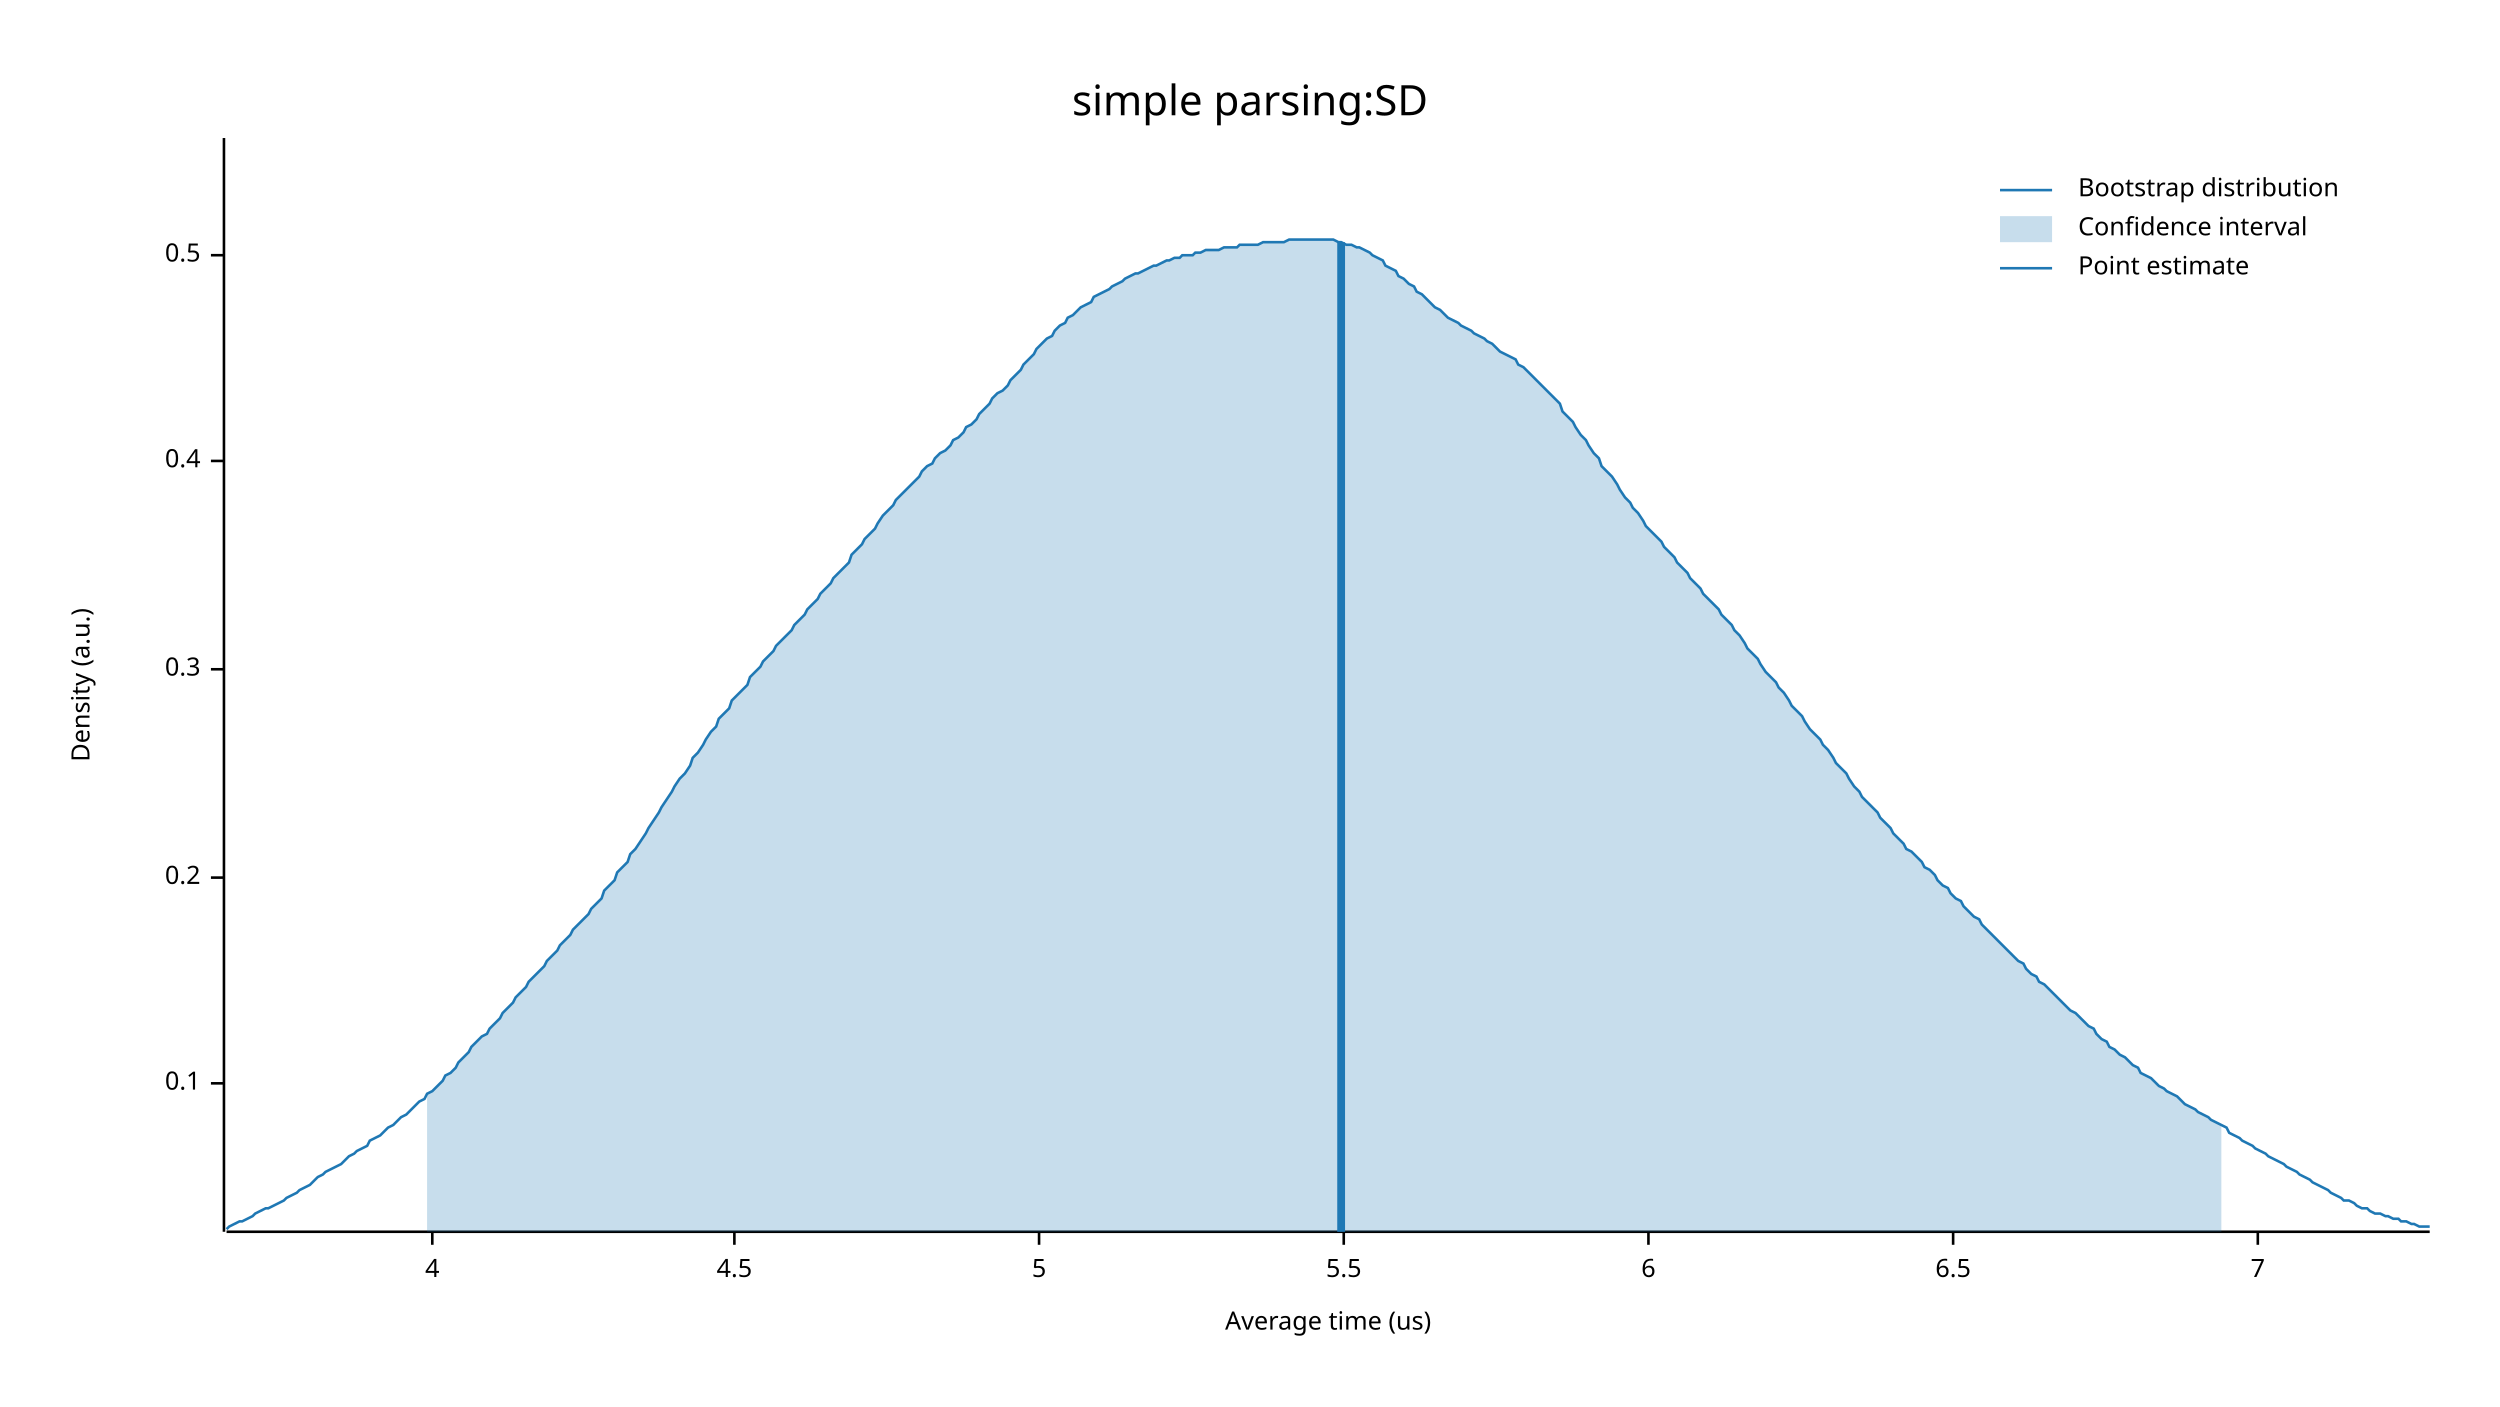
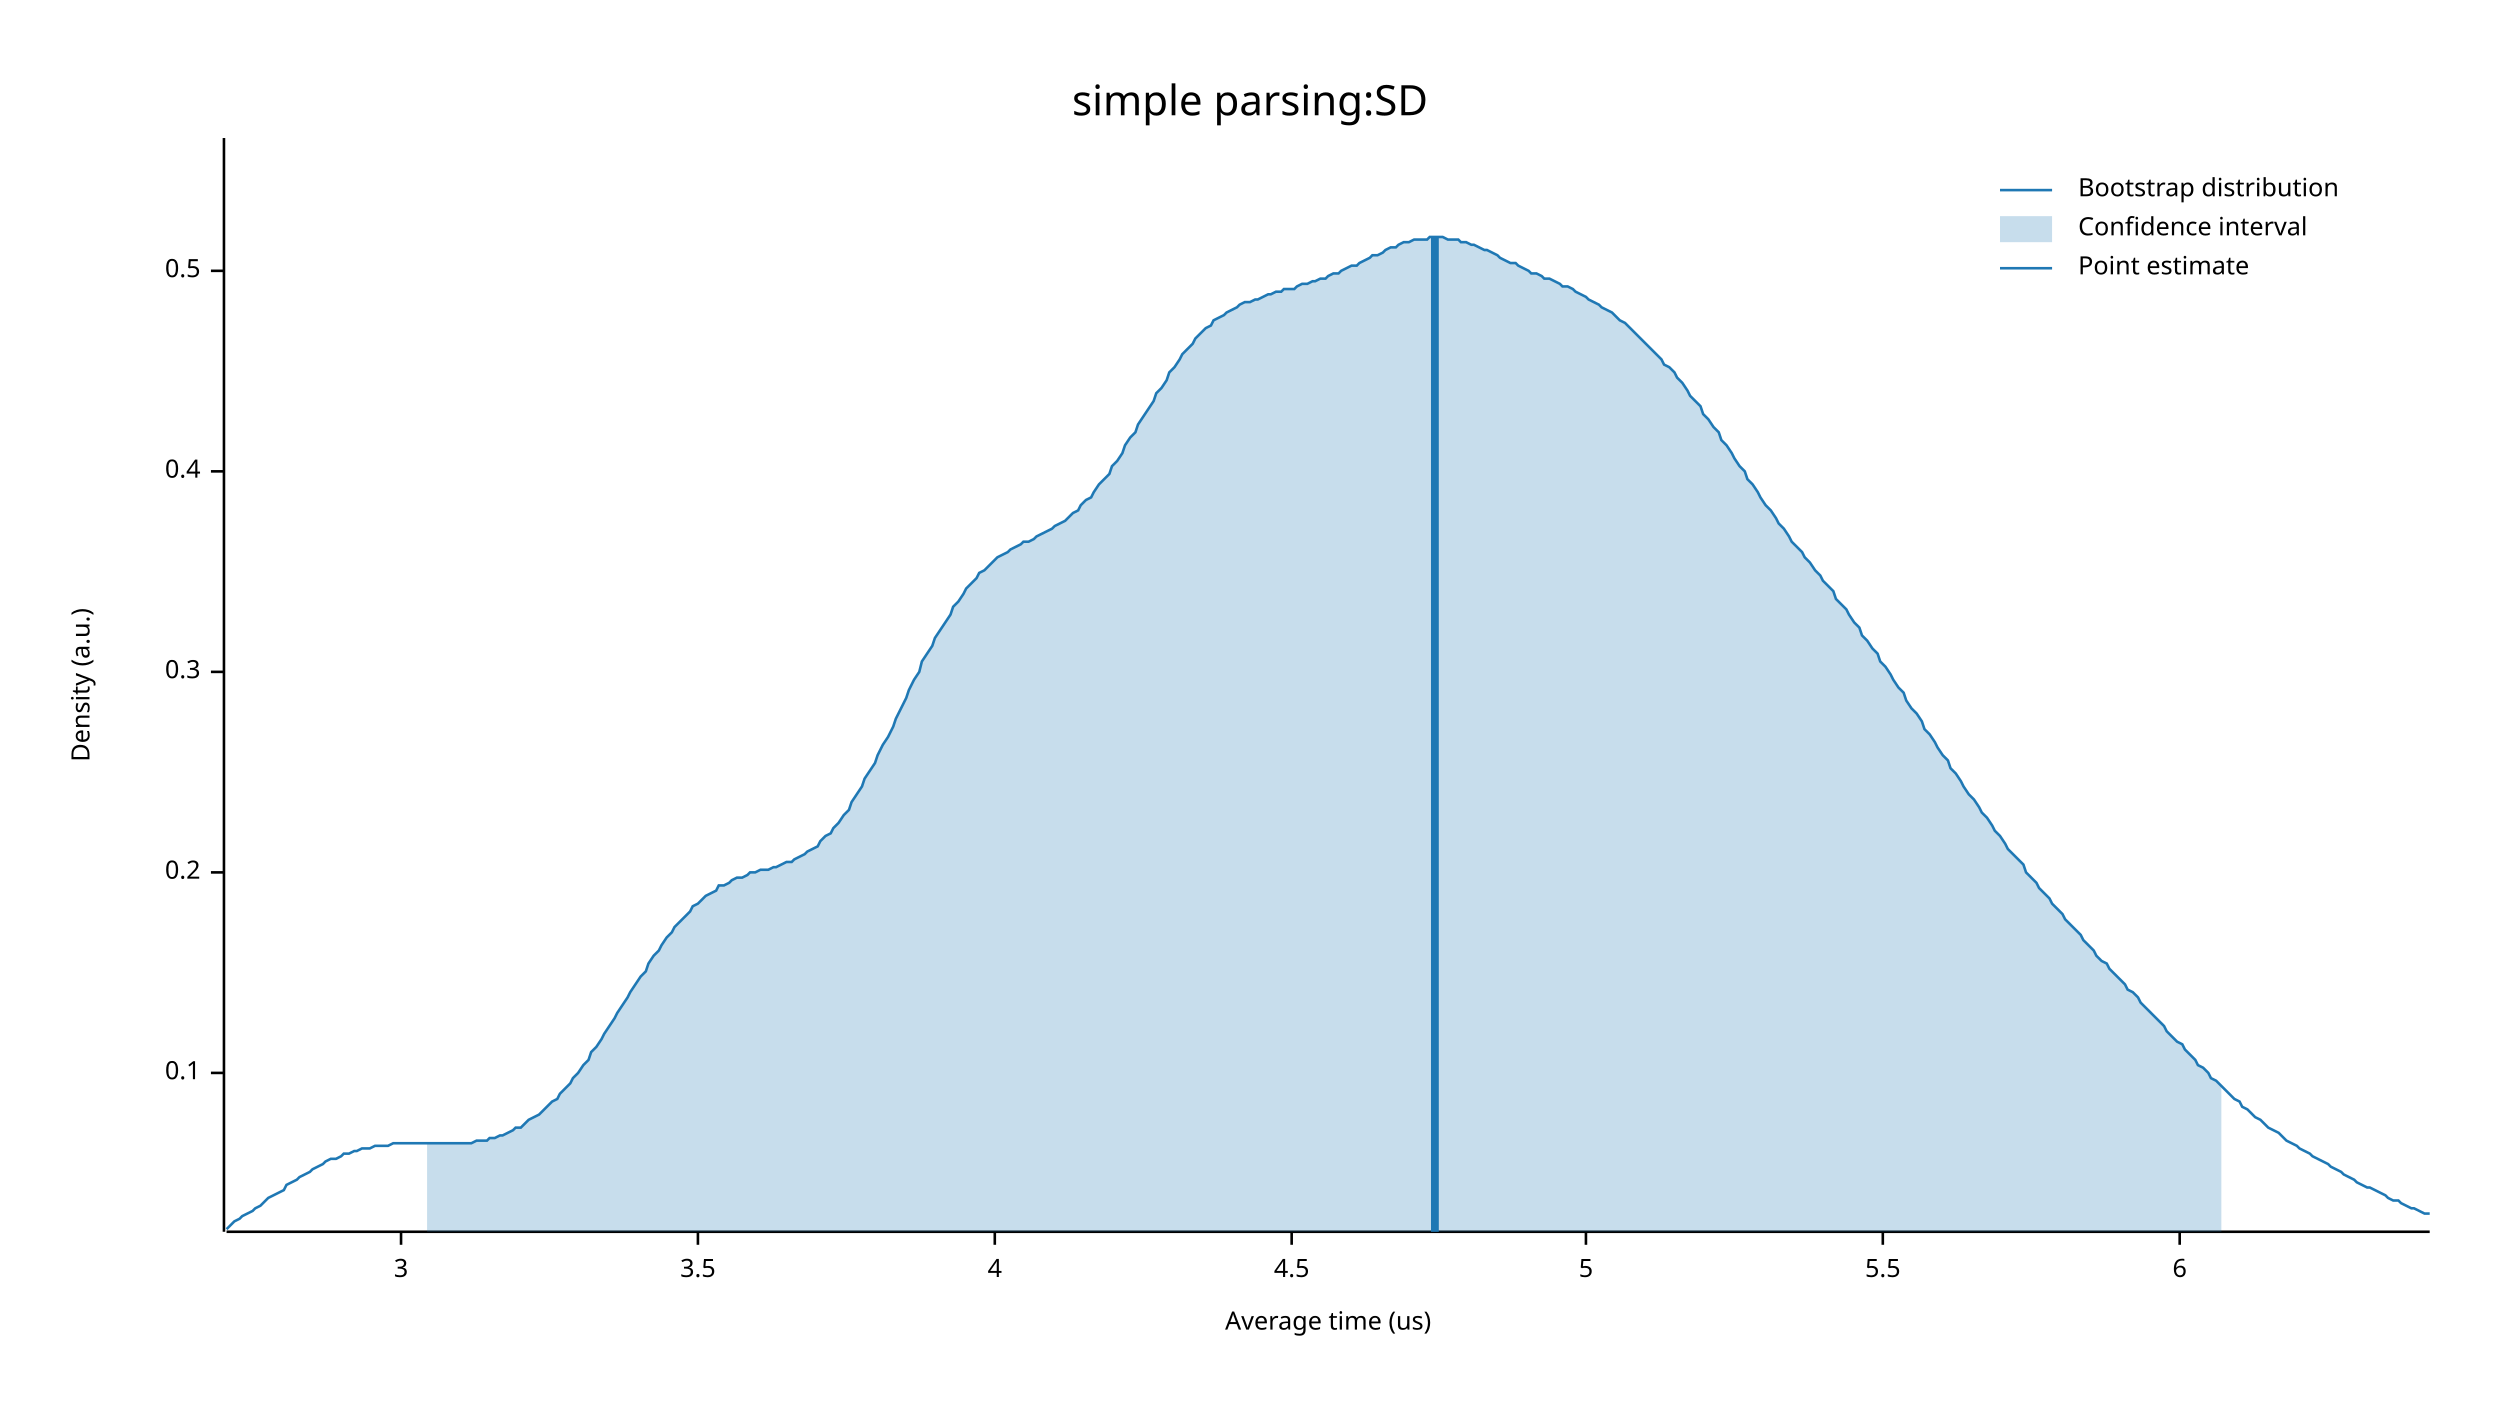
<svg xmlns="http://www.w3.org/2000/svg" width="960" height="540">
  <text x="480" y="32" dy="0.76em" text-anchor="middle" font-family="sans-serif" font-size="16.129" opacity="1" fill="#000000">
simple parsing:SD
</text>
  <text x="27" y="263" dy="0.76em" text-anchor="middle" font-family="sans-serif" font-size="9.677" opacity="1" fill="#000000" transform="rotate(270, 27, 263)">
Density (a.u.)
</text>
  <text x="510" y="513" dy="-0.5ex" text-anchor="middle" font-family="sans-serif" font-size="9.677" opacity="1" fill="#000000">
Average time (us)
</text>
  <polyline fill="none" opacity="1" stroke="#000000" stroke-width="1" points="86,53 86,473 " />
-   <text x="77" y="416" dy="0.5ex" text-anchor="end" font-family="sans-serif" font-size="9.677" opacity="1" fill="#000000">
+   <text x="77" y="412" dy="0.5ex" text-anchor="end" font-family="sans-serif" font-size="9.677" opacity="1" fill="#000000">
0.1
</text>
-   <polyline fill="none" opacity="1" stroke="#000000" stroke-width="1" points="81,416 86,416 " />
-   <text x="77" y="337" dy="0.5ex" text-anchor="end" font-family="sans-serif" font-size="9.677" opacity="1" fill="#000000">
+   <polyline fill="none" opacity="1" stroke="#000000" stroke-width="1" points="81,412 86,412 " />
+   <text x="77" y="335" dy="0.5ex" text-anchor="end" font-family="sans-serif" font-size="9.677" opacity="1" fill="#000000">
0.2
</text>
-   <polyline fill="none" opacity="1" stroke="#000000" stroke-width="1" points="81,337 86,337 " />
-   <text x="77" y="257" dy="0.5ex" text-anchor="end" font-family="sans-serif" font-size="9.677" opacity="1" fill="#000000">
+   <polyline fill="none" opacity="1" stroke="#000000" stroke-width="1" points="81,335 86,335 " />
+   <text x="77" y="258" dy="0.5ex" text-anchor="end" font-family="sans-serif" font-size="9.677" opacity="1" fill="#000000">
0.3
</text>
-   <polyline fill="none" opacity="1" stroke="#000000" stroke-width="1" points="81,257 86,257 " />
-   <text x="77" y="177" dy="0.5ex" text-anchor="end" font-family="sans-serif" font-size="9.677" opacity="1" fill="#000000">
+   <polyline fill="none" opacity="1" stroke="#000000" stroke-width="1" points="81,258 86,258 " />
+   <text x="77" y="181" dy="0.5ex" text-anchor="end" font-family="sans-serif" font-size="9.677" opacity="1" fill="#000000">
0.4
</text>
-   <polyline fill="none" opacity="1" stroke="#000000" stroke-width="1" points="81,177 86,177 " />
-   <text x="77" y="98" dy="0.5ex" text-anchor="end" font-family="sans-serif" font-size="9.677" opacity="1" fill="#000000">
+   <polyline fill="none" opacity="1" stroke="#000000" stroke-width="1" points="81,181 86,181 " />
+   <text x="77" y="104" dy="0.5ex" text-anchor="end" font-family="sans-serif" font-size="9.677" opacity="1" fill="#000000">
0.5
</text>
-   <polyline fill="none" opacity="1" stroke="#000000" stroke-width="1" points="81,98 86,98 " />
+   <polyline fill="none" opacity="1" stroke="#000000" stroke-width="1" points="81,104 86,104 " />
  <polyline fill="none" opacity="1" stroke="#000000" stroke-width="1" points="87,473 933,473 " />
-   <text x="166" y="483" dy="0.76em" text-anchor="middle" font-family="sans-serif" font-size="9.677" opacity="1" fill="#000000">
+   <text x="154" y="483" dy="0.76em" text-anchor="middle" font-family="sans-serif" font-size="9.677" opacity="1" fill="#000000">
+ 3
+ </text>
+   <polyline fill="none" opacity="1" stroke="#000000" stroke-width="1" points="154,473 154,478 " />
+   <text x="268" y="483" dy="0.76em" text-anchor="middle" font-family="sans-serif" font-size="9.677" opacity="1" fill="#000000">
+ 3.5
+ </text>
+   <polyline fill="none" opacity="1" stroke="#000000" stroke-width="1" points="268,473 268,478 " />
+   <text x="382" y="483" dy="0.76em" text-anchor="middle" font-family="sans-serif" font-size="9.677" opacity="1" fill="#000000">
4
</text>
-   <polyline fill="none" opacity="1" stroke="#000000" stroke-width="1" points="166,473 166,478 " />
-   <text x="282" y="483" dy="0.76em" text-anchor="middle" font-family="sans-serif" font-size="9.677" opacity="1" fill="#000000">
+   <polyline fill="none" opacity="1" stroke="#000000" stroke-width="1" points="382,473 382,478 " />
+   <text x="496" y="483" dy="0.76em" text-anchor="middle" font-family="sans-serif" font-size="9.677" opacity="1" fill="#000000">
4.5
</text>
-   <polyline fill="none" opacity="1" stroke="#000000" stroke-width="1" points="282,473 282,478 " />
-   <text x="399" y="483" dy="0.76em" text-anchor="middle" font-family="sans-serif" font-size="9.677" opacity="1" fill="#000000">
+   <polyline fill="none" opacity="1" stroke="#000000" stroke-width="1" points="496,473 496,478 " />
+   <text x="609" y="483" dy="0.76em" text-anchor="middle" font-family="sans-serif" font-size="9.677" opacity="1" fill="#000000">
5
</text>
-   <polyline fill="none" opacity="1" stroke="#000000" stroke-width="1" points="399,473 399,478 " />
-   <text x="516" y="483" dy="0.76em" text-anchor="middle" font-family="sans-serif" font-size="9.677" opacity="1" fill="#000000">
+   <polyline fill="none" opacity="1" stroke="#000000" stroke-width="1" points="609,473 609,478 " />
+   <text x="723" y="483" dy="0.76em" text-anchor="middle" font-family="sans-serif" font-size="9.677" opacity="1" fill="#000000">
5.5
</text>
-   <polyline fill="none" opacity="1" stroke="#000000" stroke-width="1" points="516,473 516,478 " />
-   <text x="633" y="483" dy="0.76em" text-anchor="middle" font-family="sans-serif" font-size="9.677" opacity="1" fill="#000000">
+   <polyline fill="none" opacity="1" stroke="#000000" stroke-width="1" points="723,473 723,478 " />
+   <text x="837" y="483" dy="0.76em" text-anchor="middle" font-family="sans-serif" font-size="9.677" opacity="1" fill="#000000">
6
</text>
-   <polyline fill="none" opacity="1" stroke="#000000" stroke-width="1" points="633,473 633,478 " />
-   <text x="750" y="483" dy="0.76em" text-anchor="middle" font-family="sans-serif" font-size="9.677" opacity="1" fill="#000000">
- 6.5
- </text>
-   <polyline fill="none" opacity="1" stroke="#000000" stroke-width="1" points="750,473 750,478 " />
-   <text x="867" y="483" dy="0.76em" text-anchor="middle" font-family="sans-serif" font-size="9.677" opacity="1" fill="#000000">
- 7
- </text>
-   <polyline fill="none" opacity="1" stroke="#000000" stroke-width="1" points="867,473 867,478 " />
-   <polyline fill="none" opacity="1" stroke="#1F78B4" stroke-width="1" points="87,472 88,471 90,470 92,469 93,469 95,468 97,467 98,466 100,465 102,464 103,464 105,463 107,462 109,461 110,460 112,459 114,458 115,457 117,456 119,455 120,454 122,452 124,451 125,450 127,449 129,448 131,447 132,446 134,444 136,443 137,442 139,441 141,440 142,438 144,437 146,436 148,434 149,433 151,432 153,430 154,429 156,428 158,426 159,425 161,423 163,422 164,420 166,419 168,417 170,415 171,413 173,412 175,410 176,408 178,406 180,404 181,402 183,400 185,398 187,397 188,395 190,393 192,391 193,389 195,387 197,385 198,383 200,381 202,379 203,377 205,375 207,373 209,371 210,369 212,367 214,365 215,363 217,361 219,359 220,357 222,355 224,353 226,351 227,349 229,347 231,345 232,342 234,340 236,338 237,335 239,333 241,331 242,328 244,326 246,323 248,320 249,318 251,315 253,312 254,310 256,307 258,304 259,302 261,299 263,297 265,294 266,291 268,289 270,286 271,284 273,281 275,279 276,276 278,274 280,272 281,269 283,267 285,265 287,263 288,260 290,258 292,256 293,254 295,252 297,250 298,248 300,246 302,244 304,242 305,240 307,238 309,236 310,234 312,232 314,230 315,228 317,226 319,224 320,222 322,220 324,218 326,216 327,213 329,211 331,209 332,207 334,205 336,203 337,201 339,198 341,196 343,194 344,192 346,190 348,188 349,187 351,185 353,183 354,181 356,179 358,178 359,176 361,174 363,173 365,171 366,169 368,168 370,166 371,164 373,163 375,161 376,159 378,157 380,155 381,153 383,151 385,150 387,148 388,146 390,144 392,142 393,140 395,138 397,136 398,134 400,132 402,130 404,129 405,127 407,125 409,124 410,122 412,121 414,119 415,118 417,117 419,116 420,114 422,113 424,112 426,111 427,110 429,109 431,108 432,107 434,106 436,105 437,105 439,104 441,103 443,102 444,102 446,101 448,100 449,100 451,99 453,99 454,98 456,98 458,98 459,97 461,97 463,96 465,96 466,96 468,96 470,95 471,95 473,95 475,95 476,94 478,94 480,94 482,94 483,94 485,93 487,93 488,93 490,93 492,93 493,93 495,92 497,92 498,92 500,92 502,92 504,92 505,92 507,92 509,92 510,92 512,92 514,93 515,93 517,94 519,94 521,95 522,95 524,96 526,97 527,98 529,99 531,100 532,102 534,103 536,104 537,106 539,107 541,109 543,110 544,112 546,113 548,115 549,116 551,118 553,119 554,120 556,122 558,123 560,124 561,125 563,126 565,127 566,128 568,129 570,130 571,131 573,132 575,134 576,135 578,136 580,137 582,138 583,140 585,141 587,143 588,144 590,146 592,148 593,149 595,151 597,153 599,155 600,158 602,160 604,162 605,164 607,167 609,169 610,171 612,174 614,176 615,179 617,181 619,183 621,186 622,188 624,191 626,193 627,195 629,197 631,200 632,202 634,204 636,206 638,208 639,210 641,212 643,214 644,216 646,218 648,220 649,222 651,224 653,226 654,228 656,230 658,232 660,234 661,236 663,238 665,240 666,242 668,244 670,247 671,249 673,251 675,253 676,255 678,258 680,260 682,262 683,264 685,266 687,269 688,271 690,273 692,275 693,277 695,280 697,282 699,284 700,286 702,288 704,291 705,293 707,295 709,297 710,299 712,302 714,304 715,306 717,308 719,310 721,312 722,314 724,316 726,318 727,320 729,322 731,324 732,326 734,327 736,329 738,331 739,333 741,334 743,336 744,338 746,340 748,341 749,343 751,345 753,346 754,348 756,350 758,352 760,353 761,355 763,357 765,359 766,360 768,362 770,364 771,365 773,367 775,369 777,370 778,372 780,374 782,375 783,377 785,378 787,380 788,381 790,383 792,385 793,386 795,388 797,389 799,391 800,392 802,394 804,395 805,397 807,399 809,400 810,402 812,403 814,405 816,406 817,407 819,409 821,410 822,412 824,413 826,414 827,415 829,417 831,418 832,419 834,420 836,421 838,423 839,424 841,425 843,426 844,427 846,428 848,429 849,430 851,431 853,432 855,433 856,435 858,436 860,437 861,438 863,439 865,440 866,441 868,442 870,443 871,444 873,445 875,446 877,447 878,448 880,449 882,450 883,451 885,452 887,453 888,454 890,455 892,456 894,457 895,458 897,459 899,460 900,461 902,461 904,462 905,463 907,464 909,464 910,465 912,466 914,466 916,467 917,467 919,468 921,468 922,469 924,469 926,470 927,470 929,471 931,471 933,471 " />
-   <polygon opacity="0.25" fill="#1F78B4" points="164,420 166,419 168,417 170,415 171,413 173,412 175,410 176,408 178,406 180,404 181,402 183,400 185,398 187,397 188,395 190,393 192,391 193,389 195,387 197,385 198,383 200,381 202,379 203,377 205,375 207,373 209,371 210,369 212,367 214,365 215,363 217,361 219,359 220,357 222,355 224,353 226,351 227,349 229,347 231,345 232,342 234,340 236,338 237,335 239,333 241,331 242,328 244,326 246,323 248,320 249,318 251,315 253,312 254,310 256,307 258,304 259,302 261,299 263,297 265,294 266,291 268,289 270,286 271,284 273,281 275,279 276,276 278,274 280,272 281,269 283,267 285,265 287,263 288,260 290,258 292,256 293,254 295,252 297,250 298,248 300,246 302,244 304,242 305,240 307,238 309,236 310,234 312,232 314,230 315,228 317,226 319,224 320,222 322,220 324,218 326,216 327,213 329,211 331,209 332,207 334,205 336,203 337,201 339,198 341,196 343,194 344,192 346,190 348,188 349,187 351,185 353,183 354,181 356,179 358,178 359,176 361,174 363,173 365,171 366,169 368,168 370,166 371,164 373,163 375,161 376,159 378,157 380,155 381,153 383,151 385,150 387,148 388,146 390,144 392,142 393,140 395,138 397,136 398,134 400,132 402,130 404,129 405,127 407,125 409,124 410,122 412,121 414,119 415,118 417,117 419,116 420,114 422,113 424,112 426,111 427,110 429,109 431,108 432,107 434,106 436,105 437,105 439,104 441,103 443,102 444,102 446,101 448,100 449,100 451,99 453,99 454,98 456,98 458,98 459,97 461,97 463,96 465,96 466,96 468,96 470,95 471,95 473,95 475,95 476,94 478,94 480,94 482,94 483,94 485,93 487,93 488,93 490,93 492,93 493,93 495,92 497,92 498,92 500,92 502,92 504,92 505,92 507,92 509,92 510,92 512,92 514,93 515,93 517,94 519,94 521,95 522,95 524,96 526,97 527,98 529,99 531,100 532,102 534,103 536,104 537,106 539,107 541,109 543,110 544,112 546,113 548,115 549,116 551,118 553,119 554,120 556,122 558,123 560,124 561,125 563,126 565,127 566,128 568,129 570,130 571,131 573,132 575,134 576,135 578,136 580,137 582,138 583,140 585,141 587,143 588,144 590,146 592,148 593,149 595,151 597,153 599,155 600,158 602,160 604,162 605,164 607,167 609,169 610,171 612,174 614,176 615,179 617,181 619,183 621,186 622,188 624,191 626,193 627,195 629,197 631,200 632,202 634,204 636,206 638,208 639,210 641,212 643,214 644,216 646,218 648,220 649,222 651,224 653,226 654,228 656,230 658,232 660,234 661,236 663,238 665,240 666,242 668,244 670,247 671,249 673,251 675,253 676,255 678,258 680,260 682,262 683,264 685,266 687,269 688,271 690,273 692,275 693,277 695,280 697,282 699,284 700,286 702,288 704,291 705,293 707,295 709,297 710,299 712,302 714,304 715,306 717,308 719,310 721,312 722,314 724,316 726,318 727,320 729,322 731,324 732,326 734,327 736,329 738,331 739,333 741,334 743,336 744,338 746,340 748,341 749,343 751,345 753,346 754,348 756,350 758,352 760,353 761,355 763,357 765,359 766,360 768,362 770,364 771,365 773,367 775,369 777,370 778,372 780,374 782,375 783,377 785,378 787,380 788,381 790,383 792,385 793,386 795,388 797,389 799,391 800,392 802,394 804,395 805,397 807,399 809,400 810,402 812,403 814,405 816,406 817,407 819,409 821,410 822,412 824,413 826,414 827,415 829,417 831,418 832,419 834,420 836,421 838,423 839,424 841,425 843,426 844,427 846,428 848,429 849,430 851,431 853,432 853,473 164,473 " />
-   <polyline fill="none" opacity="1" stroke="#1F78B4" stroke-width="3" points="515,473 515,93 " />
+   <polyline fill="none" opacity="1" stroke="#000000" stroke-width="1" points="837,473 837,478 " />
+   <polyline fill="none" opacity="1" stroke="#1F78B4" stroke-width="1" points="87,472 88,471 90,469 92,468 93,467 95,466 97,465 98,464 100,463 102,461 103,460 105,459 107,458 109,457 110,455 112,454 114,453 115,452 117,451 119,450 120,449 122,448 124,447 125,446 127,445 129,445 131,444 132,443 134,443 136,442 137,442 139,441 141,441 142,441 144,440 146,440 148,440 149,440 151,439 153,439 154,439 156,439 158,439 159,439 161,439 163,439 164,439 166,439 168,439 170,439 171,439 173,439 175,439 176,439 178,439 180,439 181,439 183,438 185,438 187,438 188,437 190,437 192,436 193,436 195,435 197,434 198,433 200,433 202,431 203,430 205,429 207,428 209,426 210,425 212,423 214,422 215,420 217,418 219,416 220,414 222,412 224,409 226,407 227,404 229,402 231,399 232,397 234,394 236,391 237,389 239,386 241,383 242,381 244,378 246,375 248,373 249,370 251,367 253,365 254,363 256,360 258,358 259,356 261,354 263,352 265,350 266,348 268,347 270,345 271,344 273,343 275,342 276,340 278,340 280,339 281,338 283,337 285,337 287,336 288,335 290,335 292,334 293,334 295,334 297,333 298,333 300,332 302,331 304,331 305,330 307,329 309,328 310,327 312,326 314,325 315,323 317,321 319,320 320,318 322,316 324,313 326,311 327,308 329,305 331,302 332,299 334,296 336,293 337,290 339,286 341,283 343,279 344,276 346,272 348,268 349,265 351,261 353,258 354,254 356,251 358,248 359,245 361,242 363,239 365,236 366,233 368,231 370,228 371,226 373,224 375,222 376,220 378,219 380,217 381,216 383,214 385,213 387,212 388,211 390,210 392,209 393,208 395,208 397,207 398,206 400,205 402,204 404,203 405,202 407,201 409,200 410,199 412,197 414,196 415,194 417,192 419,191 420,189 422,186 424,184 426,182 427,179 429,177 431,174 432,171 434,168 436,166 437,163 439,160 441,157 443,154 444,151 446,149 448,146 449,143 451,141 453,138 454,136 456,134 458,132 459,130 461,128 463,126 465,125 466,123 468,122 470,121 471,120 473,119 475,118 476,117 478,116 480,116 482,115 483,115 485,114 487,113 488,113 490,112 492,112 493,111 495,111 497,111 498,110 500,109 502,109 504,108 505,108 507,107 509,107 510,106 512,105 514,105 515,104 517,103 519,102 521,102 522,101 524,100 526,99 527,98 529,98 531,97 532,96 534,95 536,95 537,94 539,93 541,93 543,92 544,92 546,92 548,92 549,91 551,91 553,91 554,91 556,92 558,92 560,92 561,93 563,93 565,94 566,94 568,95 570,96 571,96 573,97 575,98 576,99 578,100 580,101 582,101 583,102 585,103 587,104 588,105 590,105 592,106 593,107 595,107 597,108 599,109 600,110 602,110 604,111 605,112 607,113 609,114 610,115 612,116 614,117 615,118 617,119 619,120 621,122 622,123 624,124 626,126 627,127 629,129 631,131 632,132 634,134 636,136 638,138 639,140 641,141 643,143 644,145 646,147 648,150 649,152 651,154 653,156 654,159 656,161 658,164 660,166 661,169 663,171 665,174 666,176 668,179 670,181 671,184 673,186 675,189 676,191 678,194 680,196 682,199 683,201 685,203 687,206 688,208 690,210 692,212 693,214 695,216 697,219 699,221 700,223 702,225 704,227 705,230 707,232 709,234 710,236 712,239 714,241 715,244 717,246 719,249 721,251 722,254 724,256 726,259 727,261 729,264 731,266 732,269 734,272 736,274 738,277 739,280 741,282 743,285 744,287 746,290 748,292 749,295 751,297 753,300 754,302 756,305 758,307 760,310 761,312 763,314 765,317 766,319 768,321 770,324 771,326 773,328 775,330 777,332 778,335 780,337 782,339 783,341 785,343 787,345 788,347 790,349 792,351 793,353 795,355 797,357 799,359 800,361 802,363 804,365 805,367 807,369 809,370 810,372 812,374 814,376 816,378 817,380 819,381 821,383 822,385 824,387 826,389 827,390 829,392 831,394 832,396 834,398 836,400 838,401 839,403 841,405 843,407 844,409 846,410 848,412 849,414 851,415 853,417 855,419 856,420 858,422 860,423 861,425 863,426 865,428 866,429 868,430 870,432 871,433 873,434 875,435 877,437 878,438 880,439 882,440 883,441 885,442 887,443 888,444 890,445 892,446 894,447 895,448 897,449 899,450 900,451 902,452 904,453 905,454 907,455 909,456 910,456 912,457 914,458 916,459 917,460 919,461 921,461 922,462 924,463 926,464 927,464 929,465 931,466 933,466 " />
+   <polygon opacity="0.25" fill="#1F78B4" points="164,439 166,439 168,439 170,439 171,439 173,439 175,439 176,439 178,439 180,439 181,439 183,438 185,438 187,438 188,437 190,437 192,436 193,436 195,435 197,434 198,433 200,433 202,431 203,430 205,429 207,428 209,426 210,425 212,423 214,422 215,420 217,418 219,416 220,414 222,412 224,409 226,407 227,404 229,402 231,399 232,397 234,394 236,391 237,389 239,386 241,383 242,381 244,378 246,375 248,373 249,370 251,367 253,365 254,363 256,360 258,358 259,356 261,354 263,352 265,350 266,348 268,347 270,345 271,344 273,343 275,342 276,340 278,340 280,339 281,338 283,337 285,337 287,336 288,335 290,335 292,334 293,334 295,334 297,333 298,333 300,332 302,331 304,331 305,330 307,329 309,328 310,327 312,326 314,325 315,323 317,321 319,320 320,318 322,316 324,313 326,311 327,308 329,305 331,302 332,299 334,296 336,293 337,290 339,286 341,283 343,279 344,276 346,272 348,268 349,265 351,261 353,258 354,254 356,251 358,248 359,245 361,242 363,239 365,236 366,233 368,231 370,228 371,226 373,224 375,222 376,220 378,219 380,217 381,216 383,214 385,213 387,212 388,211 390,210 392,209 393,208 395,208 397,207 398,206 400,205 402,204 404,203 405,202 407,201 409,200 410,199 412,197 414,196 415,194 417,192 419,191 420,189 422,186 424,184 426,182 427,179 429,177 431,174 432,171 434,168 436,166 437,163 439,160 441,157 443,154 444,151 446,149 448,146 449,143 451,141 453,138 454,136 456,134 458,132 459,130 461,128 463,126 465,125 466,123 468,122 470,121 471,120 473,119 475,118 476,117 478,116 480,116 482,115 483,115 485,114 487,113 488,113 490,112 492,112 493,111 495,111 497,111 498,110 500,109 502,109 504,108 505,108 507,107 509,107 510,106 512,105 514,105 515,104 517,103 519,102 521,102 522,101 524,100 526,99 527,98 529,98 531,97 532,96 534,95 536,95 537,94 539,93 541,93 543,92 544,92 546,92 548,92 549,91 551,91 553,91 554,91 556,92 558,92 560,92 561,93 563,93 565,94 566,94 568,95 570,96 571,96 573,97 575,98 576,99 578,100 580,101 582,101 583,102 585,103 587,104 588,105 590,105 592,106 593,107 595,107 597,108 599,109 600,110 602,110 604,111 605,112 607,113 609,114 610,115 612,116 614,117 615,118 617,119 619,120 621,122 622,123 624,124 626,126 627,127 629,129 631,131 632,132 634,134 636,136 638,138 639,140 641,141 643,143 644,145 646,147 648,150 649,152 651,154 653,156 654,159 656,161 658,164 660,166 661,169 663,171 665,174 666,176 668,179 670,181 671,184 673,186 675,189 676,191 678,194 680,196 682,199 683,201 685,203 687,206 688,208 690,210 692,212 693,214 695,216 697,219 699,221 700,223 702,225 704,227 705,230 707,232 709,234 710,236 712,239 714,241 715,244 717,246 719,249 721,251 722,254 724,256 726,259 727,261 729,264 731,266 732,269 734,272 736,274 738,277 739,280 741,282 743,285 744,287 746,290 748,292 749,295 751,297 753,300 754,302 756,305 758,307 760,310 761,312 763,314 765,317 766,319 768,321 770,324 771,326 773,328 775,330 777,332 778,335 780,337 782,339 783,341 785,343 787,345 788,347 790,349 792,351 793,353 795,355 797,357 799,359 800,361 802,363 804,365 805,367 807,369 809,370 810,372 812,374 814,376 816,378 817,380 819,381 821,383 822,385 824,387 826,389 827,390 829,392 831,394 832,396 834,398 836,400 838,401 839,403 841,405 843,407 844,409 846,410 848,412 849,414 851,415 853,417 853,473 164,473 " />
+   <polyline fill="none" opacity="1" stroke="#1F78B4" stroke-width="3" points="551,473 551,91 " />
  <text x="798" y="68" dy="0.76em" text-anchor="start" font-family="sans-serif" font-size="9.677" opacity="1" fill="#000000">
Bootstrap distribution
</text>
  <text x="798" y="83" dy="0.76em" text-anchor="start" font-family="sans-serif" font-size="9.677" opacity="1" fill="#000000">
Confidence interval
</text>
  <text x="798" y="98" dy="0.76em" text-anchor="start" font-family="sans-serif" font-size="9.677" opacity="1" fill="#000000">
Point estimate
</text>
  <polyline fill="none" opacity="1" stroke="#1F78B4" stroke-width="1" points="768,73 788,73 " />
  <rect x="768" y="83" width="20" height="10" opacity="0.25" fill="#1F78B4" stroke="none" />
  <polyline fill="none" opacity="1" stroke="#1F78B4" stroke-width="1" points="768,103 788,103 " />
</svg>
